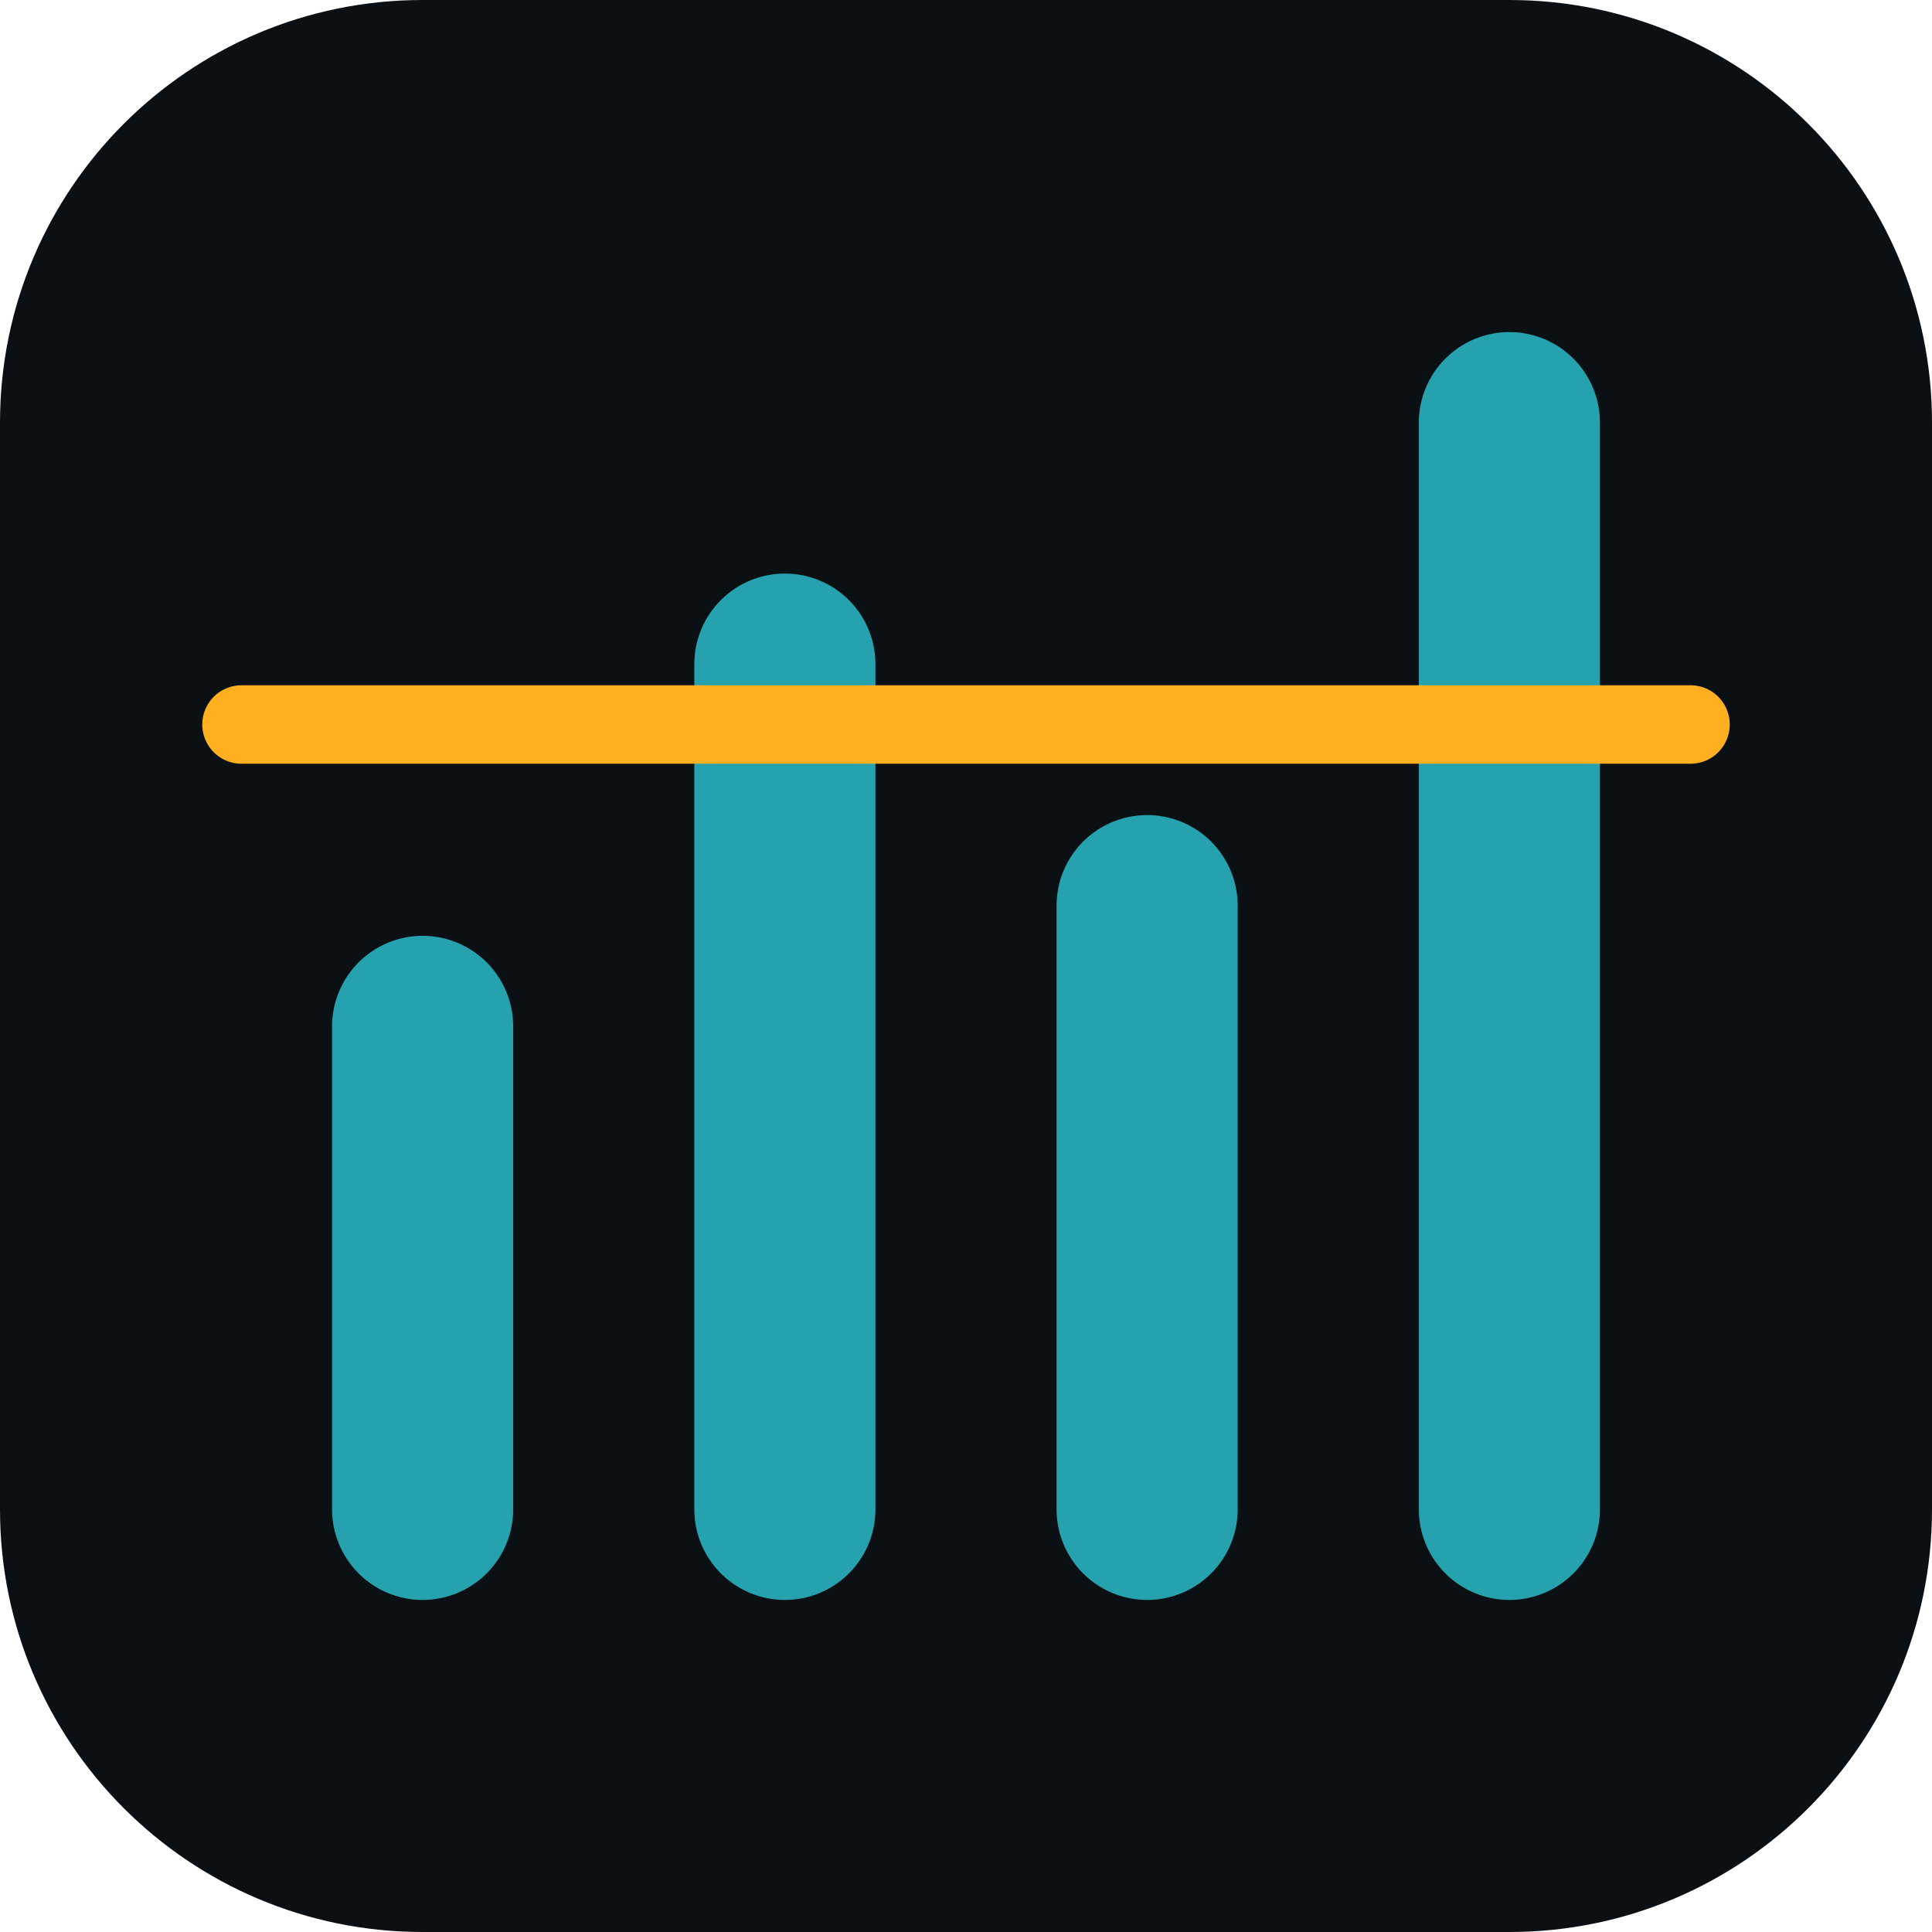
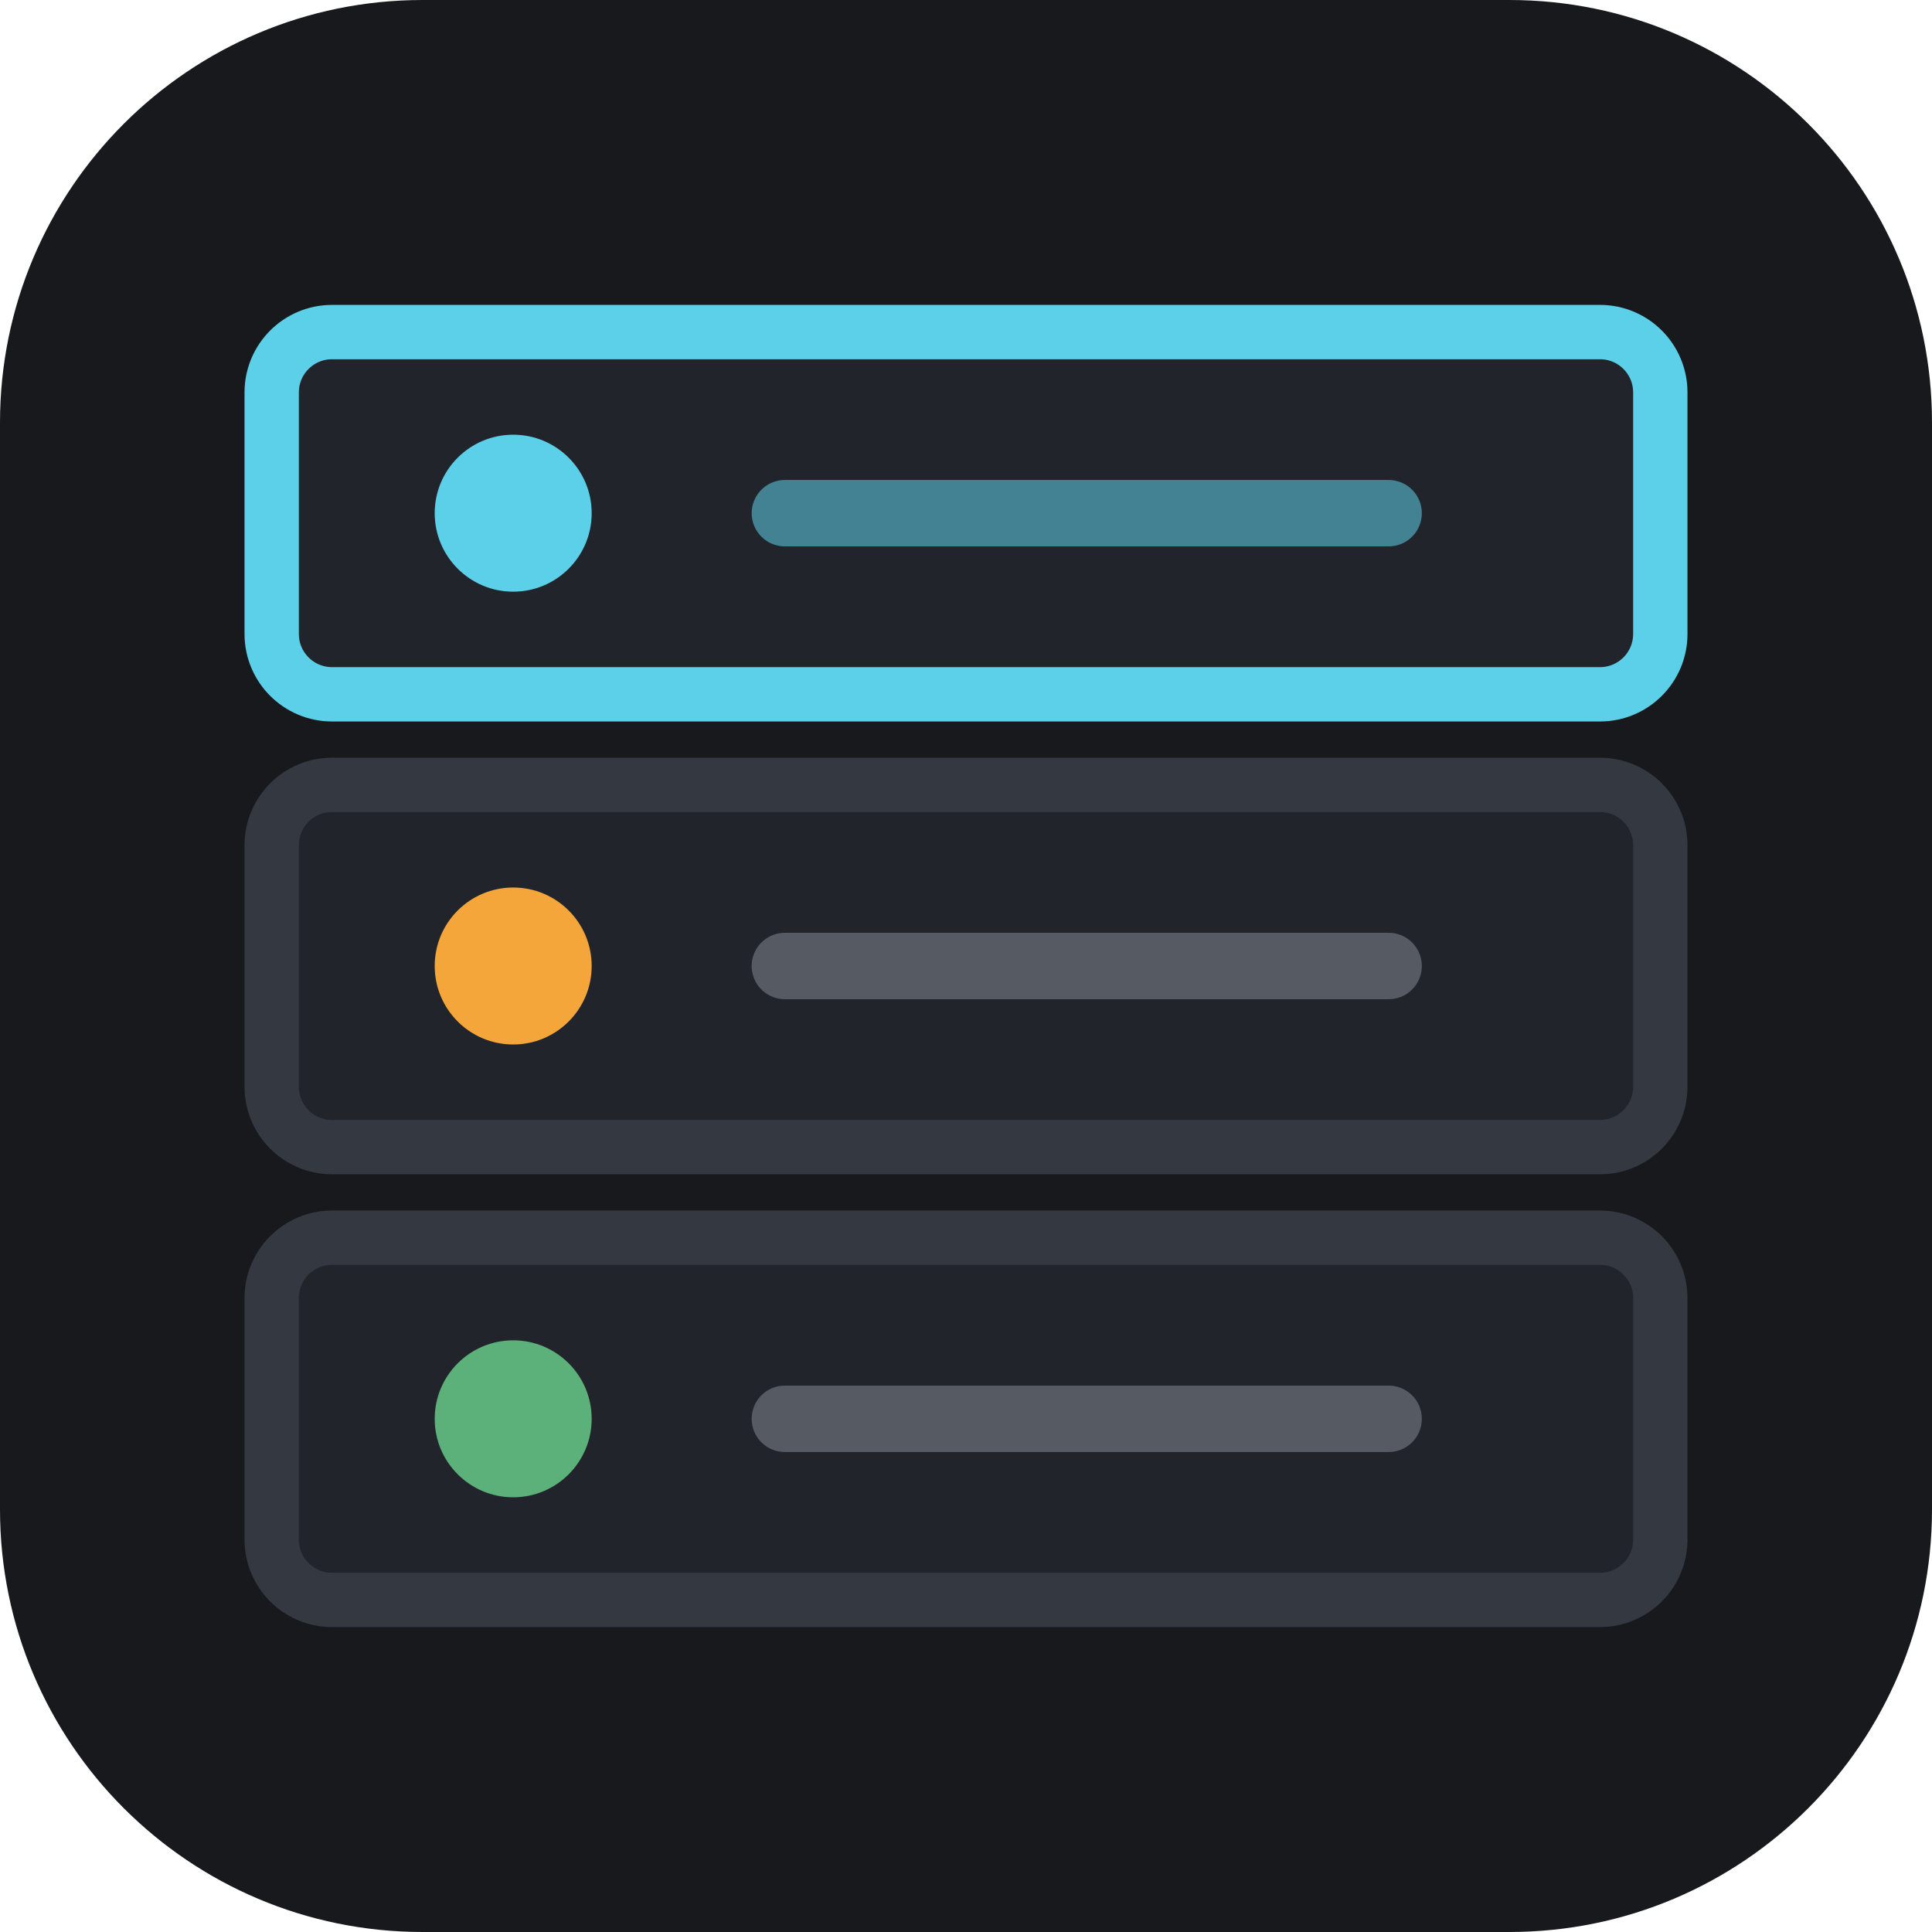
<svg xmlns="http://www.w3.org/2000/svg" viewBox="0 0 64 64" width="64" height="64" role="img" aria-labelledby="t d">
-   <rect width="64" height="64" rx="14" fill="#0B1014" />
-   <g fill="none" stroke-linecap="round" stroke-linejoin="round">
-     <path d="M14 50V34M26 50V22M38 50V30M50 50V14" stroke="#2FD3E1" stroke-width="6" opacity=".75" />
-     <path d="M8 24H56" stroke="#FFB020" stroke-width="2.6" />
+   <rect width="64" height="64" rx="14" fill="#17191D" />
+   <g stroke-linejoin="round">
+     <rect x="9" y="11" width="46" height="12" rx="2" fill="#21242A" stroke="#5CD0E8" stroke-width="1.8" />
+     <rect x="9" y="26" width="46" height="12" rx="2" fill="#21242A" stroke="#333841" stroke-width="1.8" />
+     <rect x="9" y="41" width="46" height="12" rx="2" fill="#21242A" stroke="#333841" stroke-width="1.8" />
+   </g>
+   <circle cx="17" cy="17" r="2.6" fill="#5CD0E8" />
+   <circle cx="17" cy="32" r="2.6" fill="#F5A63B" />
+   <circle cx="17" cy="47" r="2.6" fill="#5CB07A" />
+   <g stroke-linecap="round" stroke-width="2.2">
+     <path d="M26 17H46" stroke="#5CD0E8" opacity=".55" />
+     <path d="M26 32H46" stroke="#8B929C" opacity=".5" />
+     <path d="M26 47H46" stroke="#8B929C" opacity=".5" />
  </g>
</svg>
